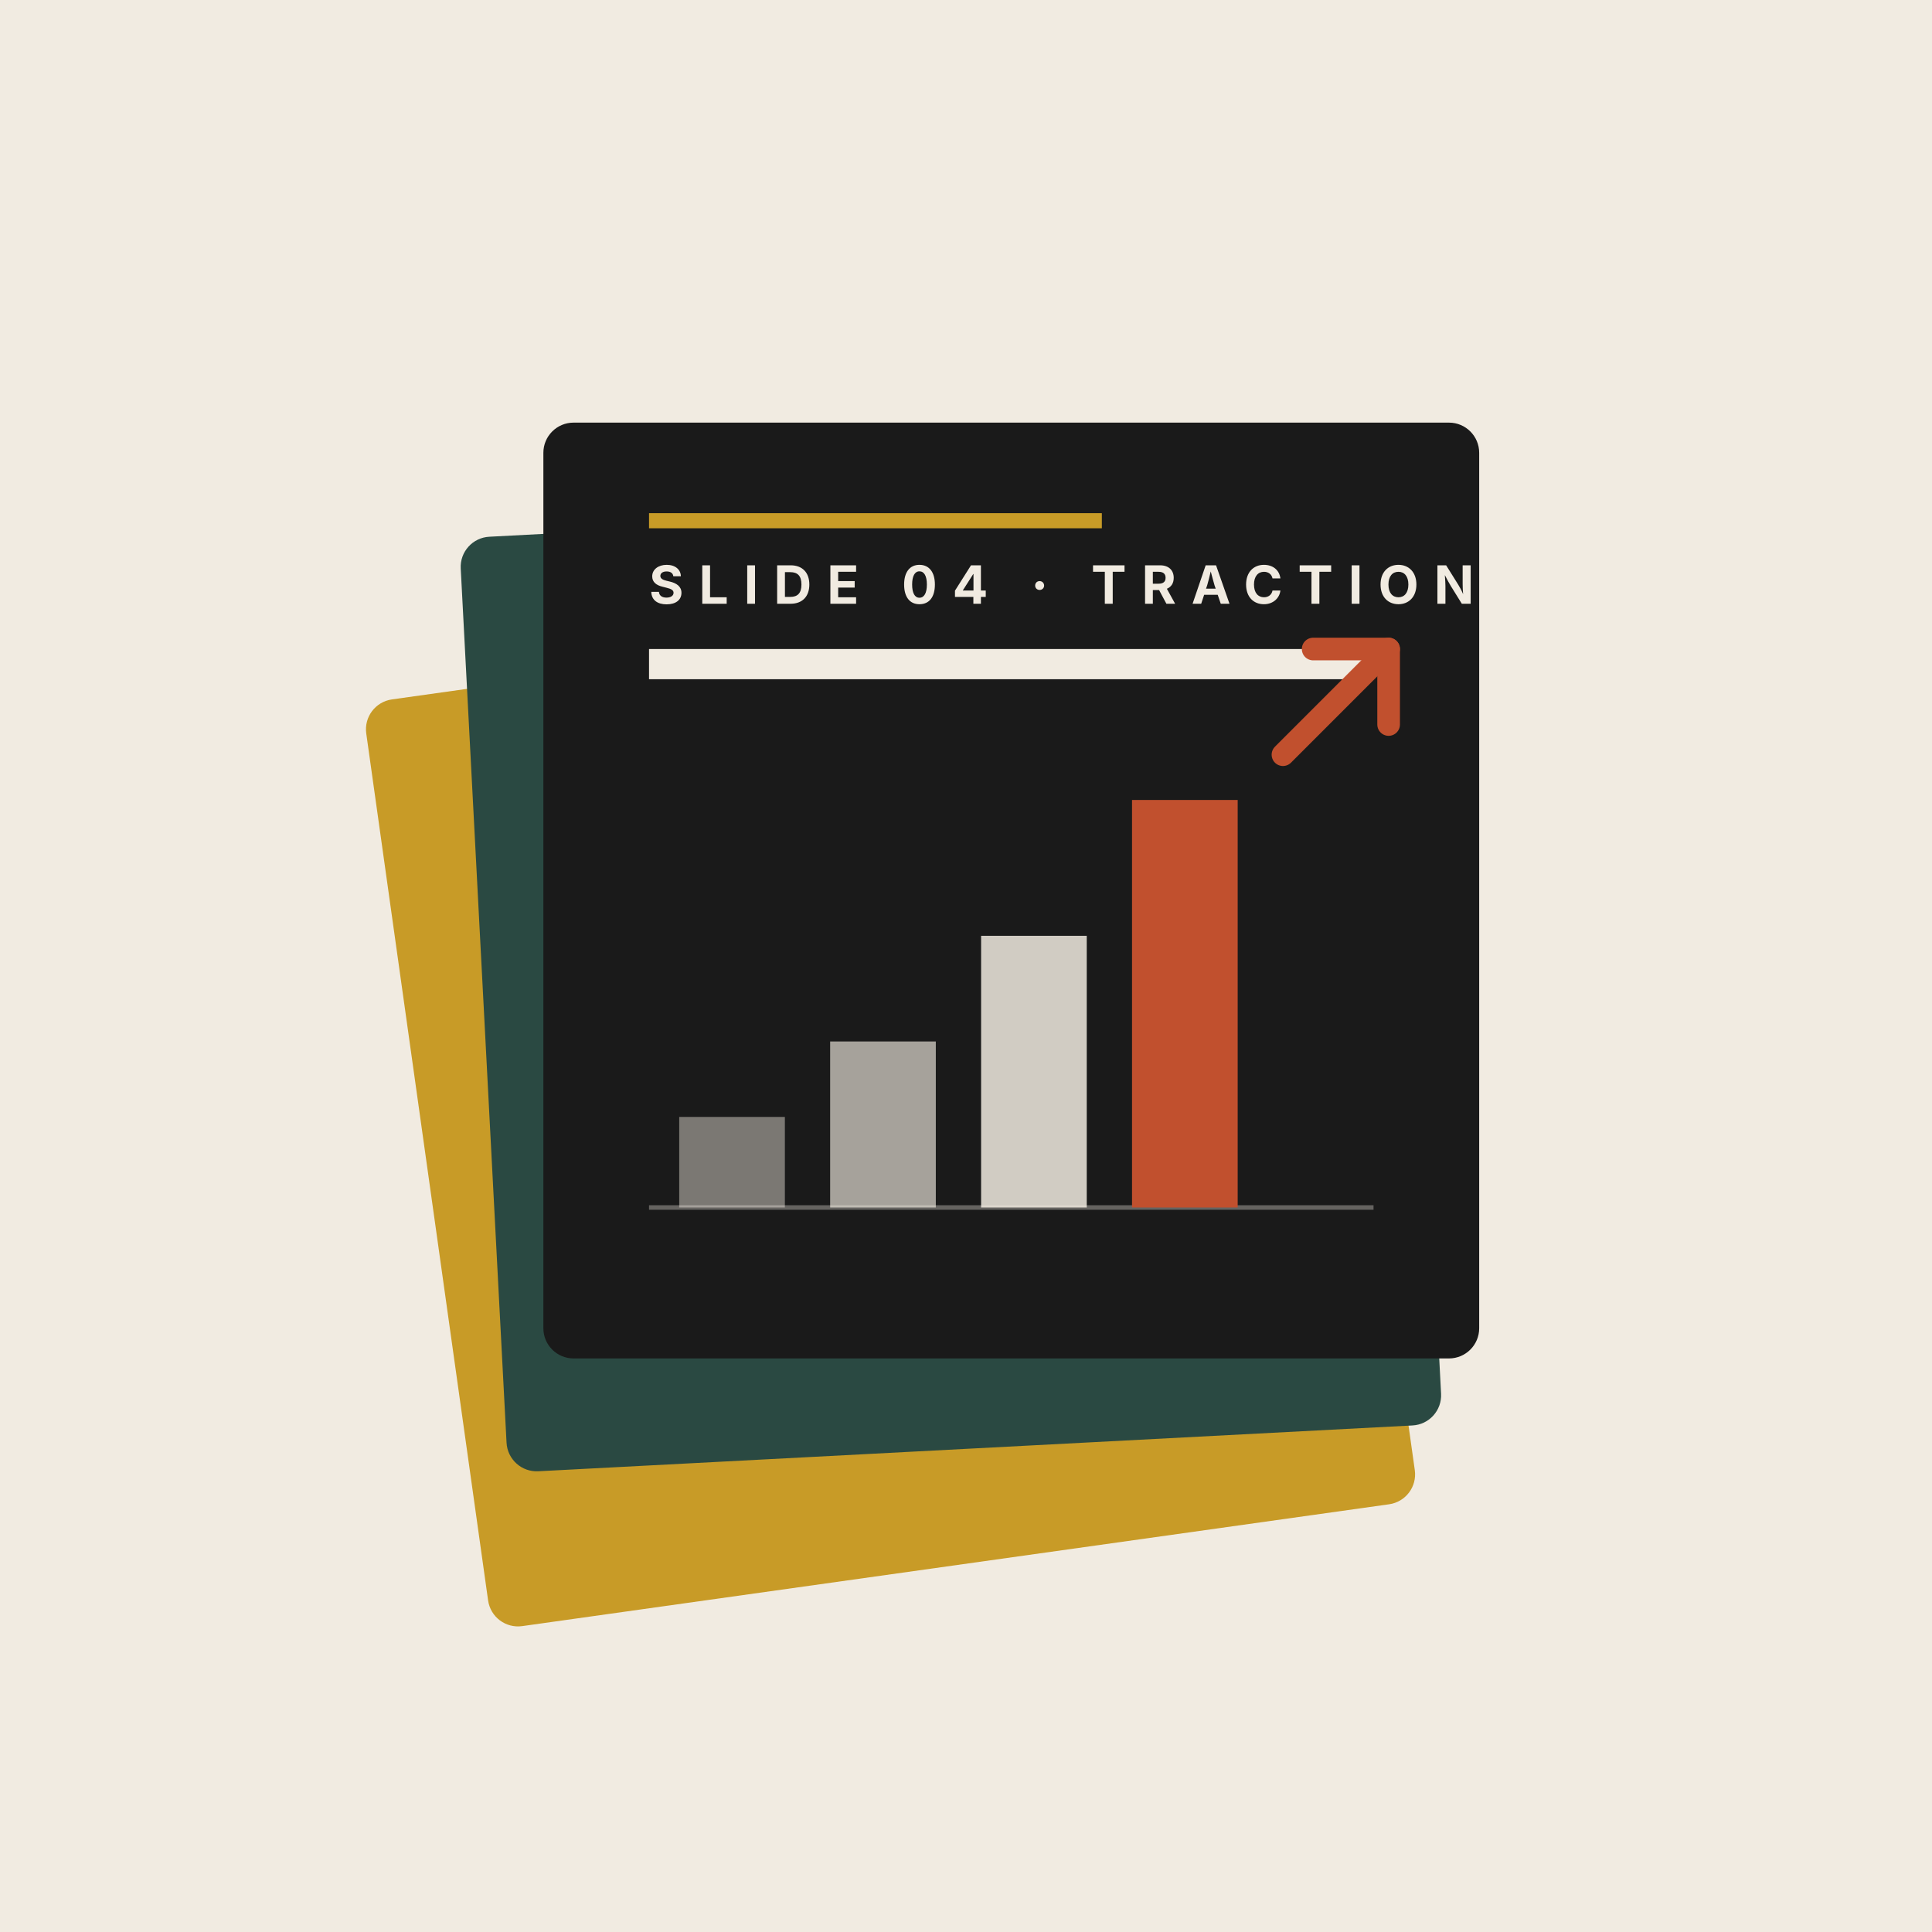
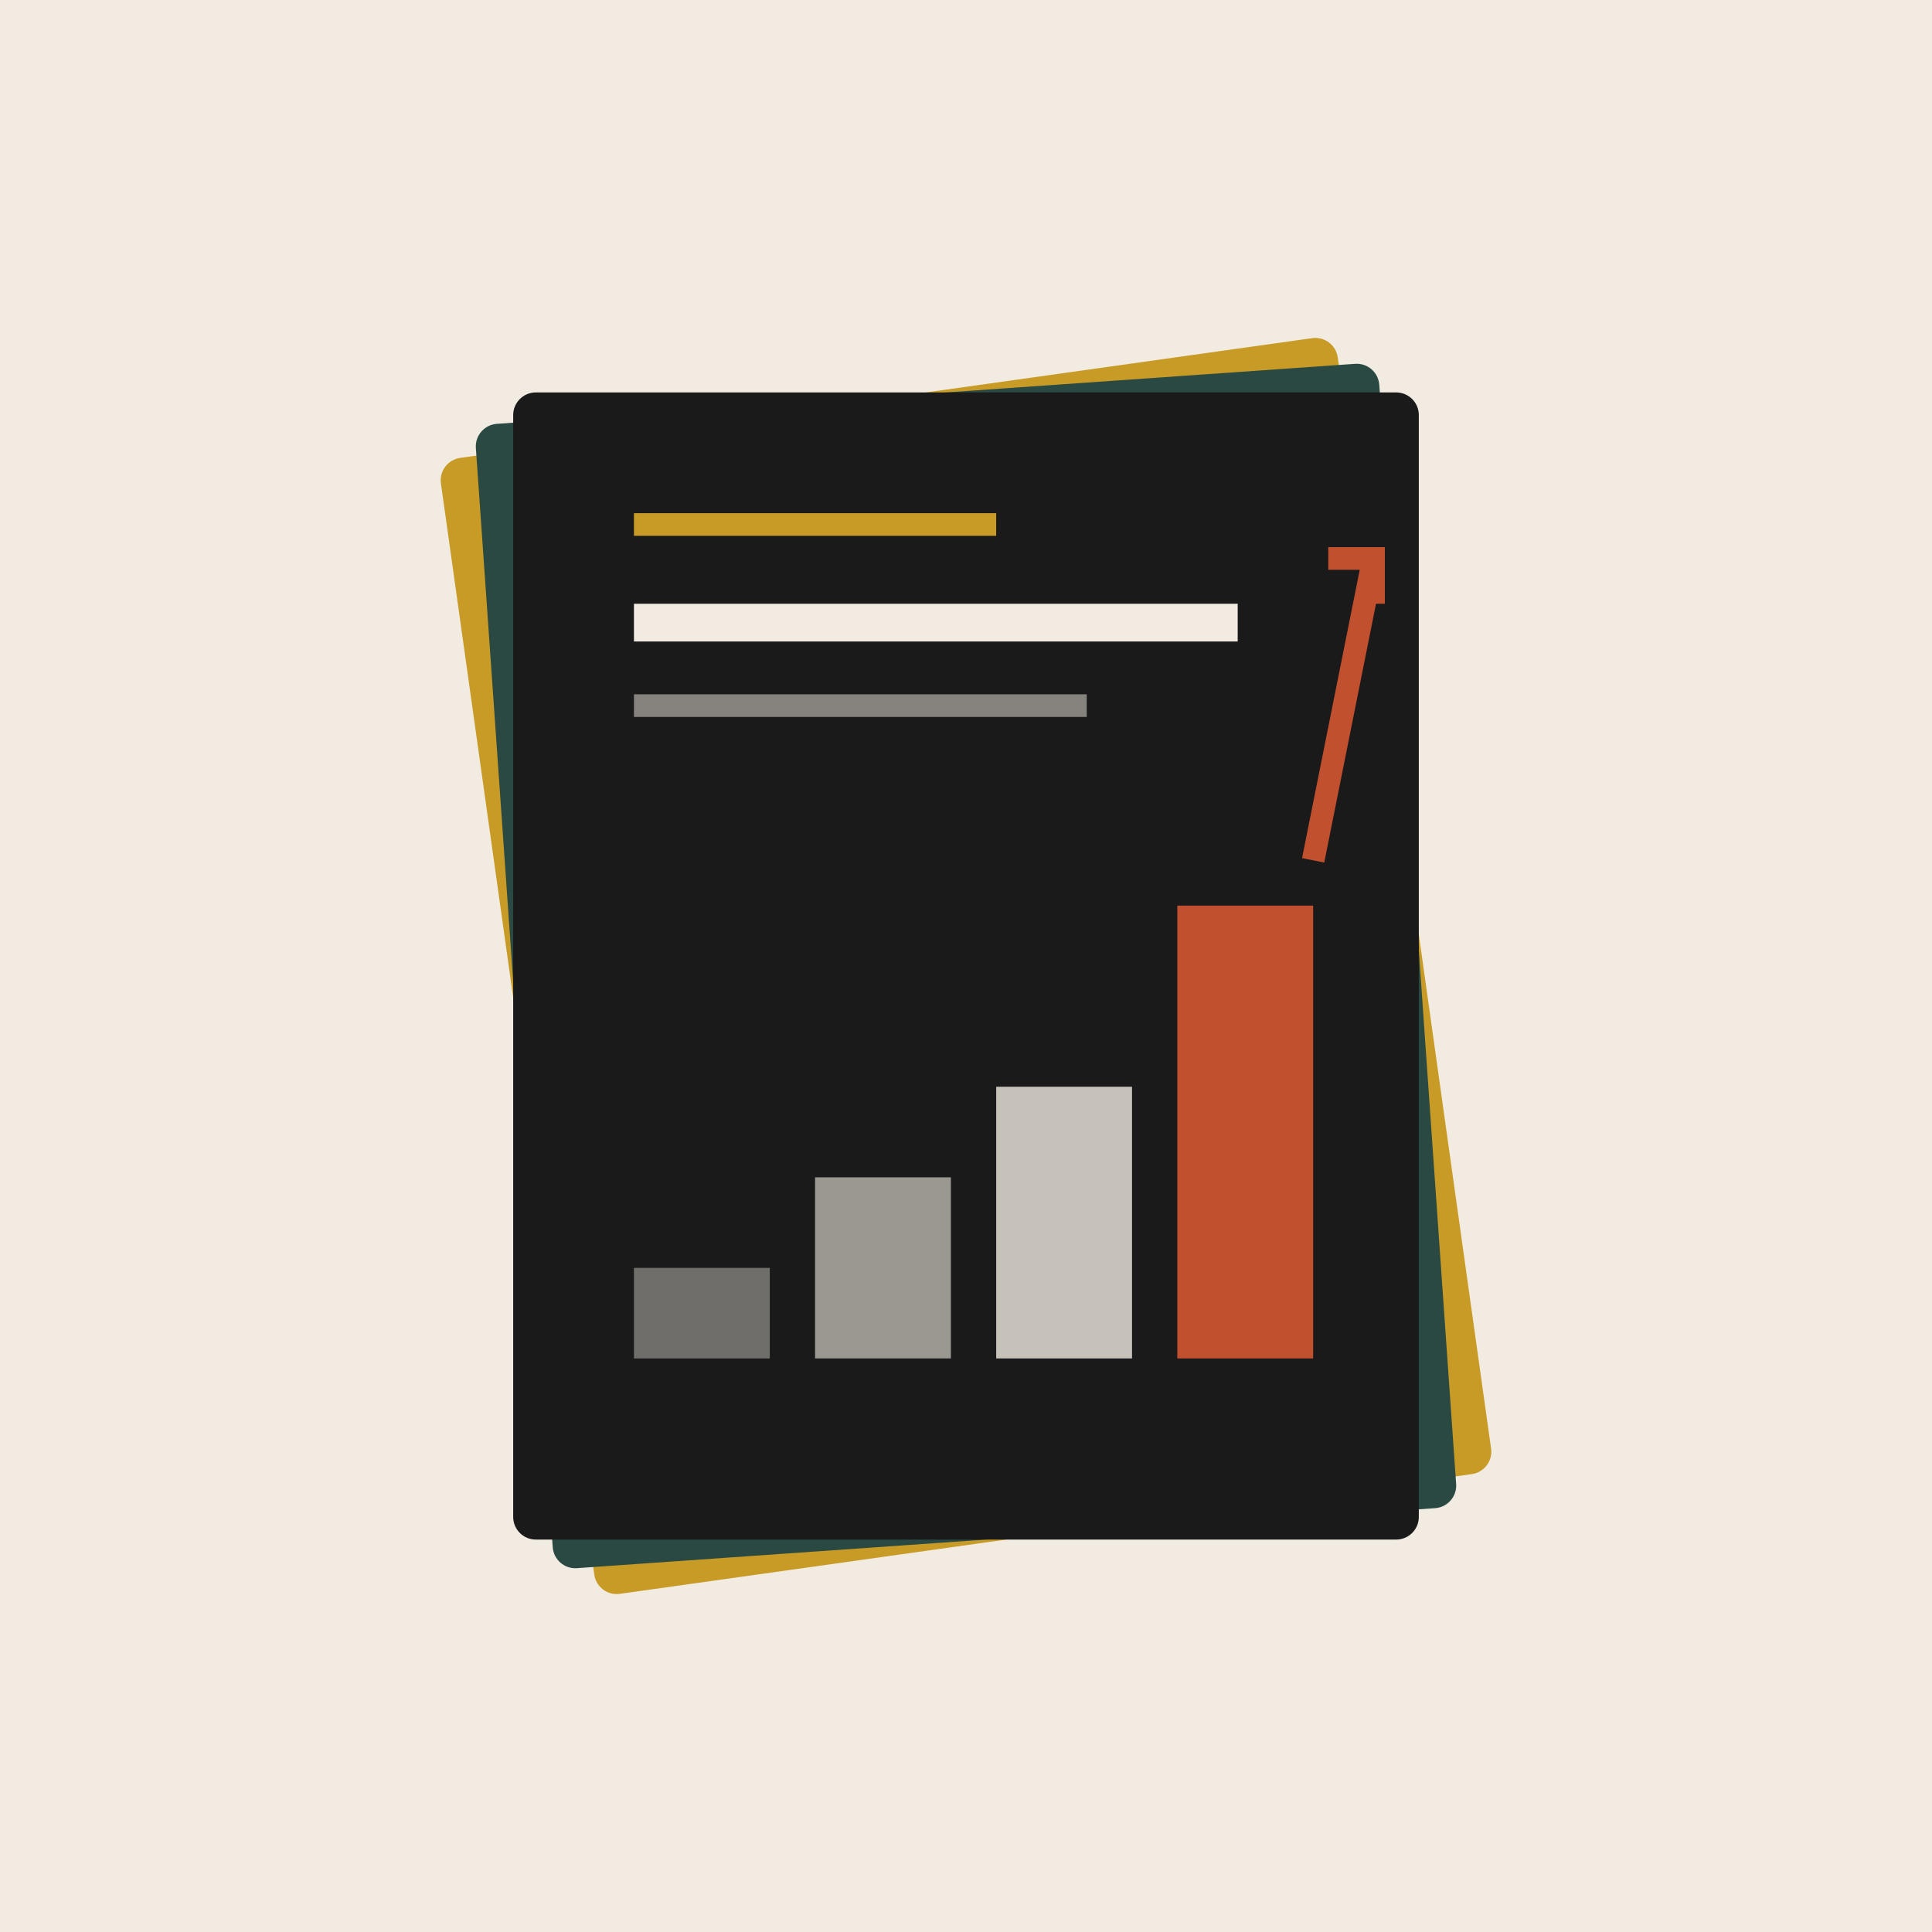
<svg xmlns="http://www.w3.org/2000/svg" viewBox="0 0 256 256" role="img" aria-label="Pitchwala">
  <rect width="256" height="256" fill="#f1ebe1" />
-   <rect x="56" y="84" width="124" height="124" rx="4" fill="#c89b27" transform="rotate(-8 118 146)" />
-   <rect x="64" y="68" width="124" height="124" rx="4" fill="#2a4942" transform="rotate(-3 126 130)" />
-   <rect x="72" y="56" width="124" height="124" rx="4" fill="#1a1a1a" />
-   <rect x="86" y="68" width="60" height="2" fill="#c89b27" />
-   <text x="86" y="80" font-family="Inter, sans-serif" font-weight="700" font-size="7" letter-spacing="2" fill="#f1ebe1">SLIDE 04 · TRACTION</text>
-   <rect x="86" y="86" width="96" height="4" fill="#f1ebe1" />
-   <line x1="86" y1="160" x2="182" y2="160" stroke="#f1ebe1" stroke-width="0.6" opacity="0.35" />
+   <rect x="68" y="52" width="120" height="152" rx="3" fill="#c89b27" transform="rotate(-8 128 128)" />
+   <rect x="68" y="52" width="120" height="152" rx="3" fill="#2a4942" transform="rotate(-4 128 128)" />
+   <rect x="68" y="52" width="120" height="152" rx="3" fill="#1a1a1a" />
  <g>
-     <rect x="90" y="148" width="14" height="12" fill="#f1ebe1" opacity="0.45" />
-     <rect x="110" y="138" width="14" height="22" fill="#f1ebe1" opacity="0.65" />
-     <rect x="130" y="124" width="14" height="36" fill="#f1ebe1" opacity="0.85" />
-     <rect x="150" y="106" width="14" height="54" fill="#c1502e" />
+     <rect x="84" y="168" width="18" height="12" fill="#f1ebe1" opacity="0.4" />
+     <rect x="108" y="156" width="18" height="24" fill="#f1ebe1" opacity="0.6" />
+     <rect x="132" y="144" width="18" height="36" fill="#f1ebe1" opacity="0.8" />
+     <rect x="156" y="120" width="18" height="60" fill="#c1502e" />
  </g>
-   <path d="M170 100 L184 86" stroke="#c1502e" stroke-width="3" stroke-linecap="round" />
-   <path d="M184 86 L184 96 M184 86 L174 86" stroke="#c1502e" stroke-width="3" stroke-linecap="round" />
+   <rect x="84" y="68" width="48" height="3" fill="#c89b27" />
+   <rect x="84" y="80" width="80" height="5" fill="#f1ebe1" />
+   <rect x="84" y="92" width="60" height="3" fill="#f1ebe1" opacity="0.5" />
+   <line x1="174" y1="114" x2="182" y2="74" stroke="#c1502e" stroke-width="3" stroke-linecap="butt" />
+   <polyline points="176,74 182,74 182,80" fill="none" stroke="#c1502e" stroke-width="3" stroke-linecap="butt" />
</svg>
